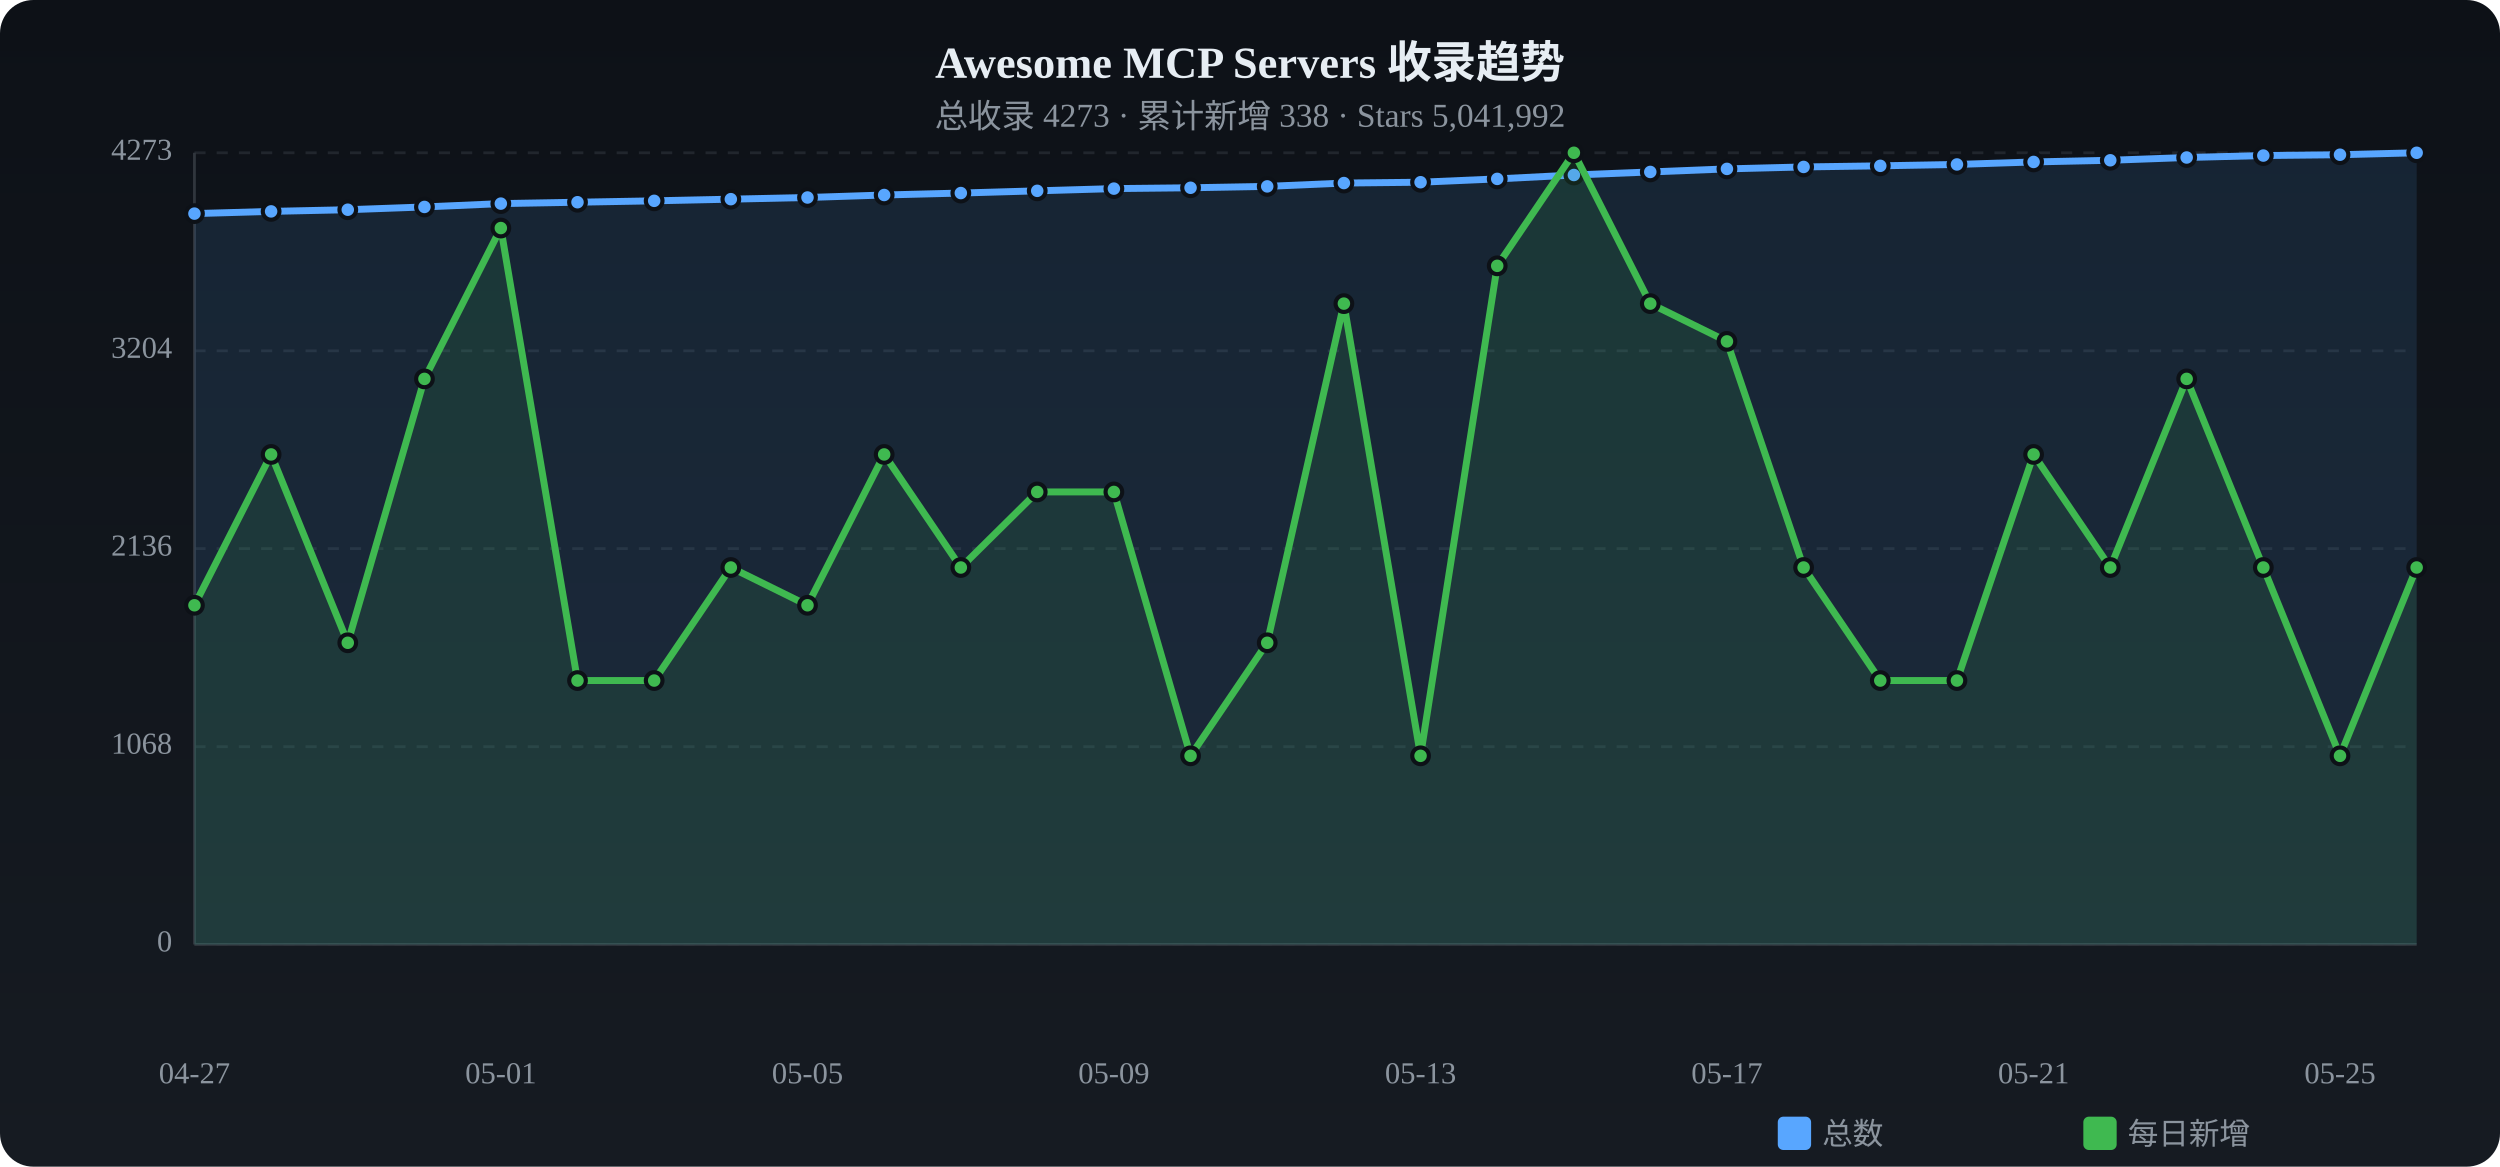
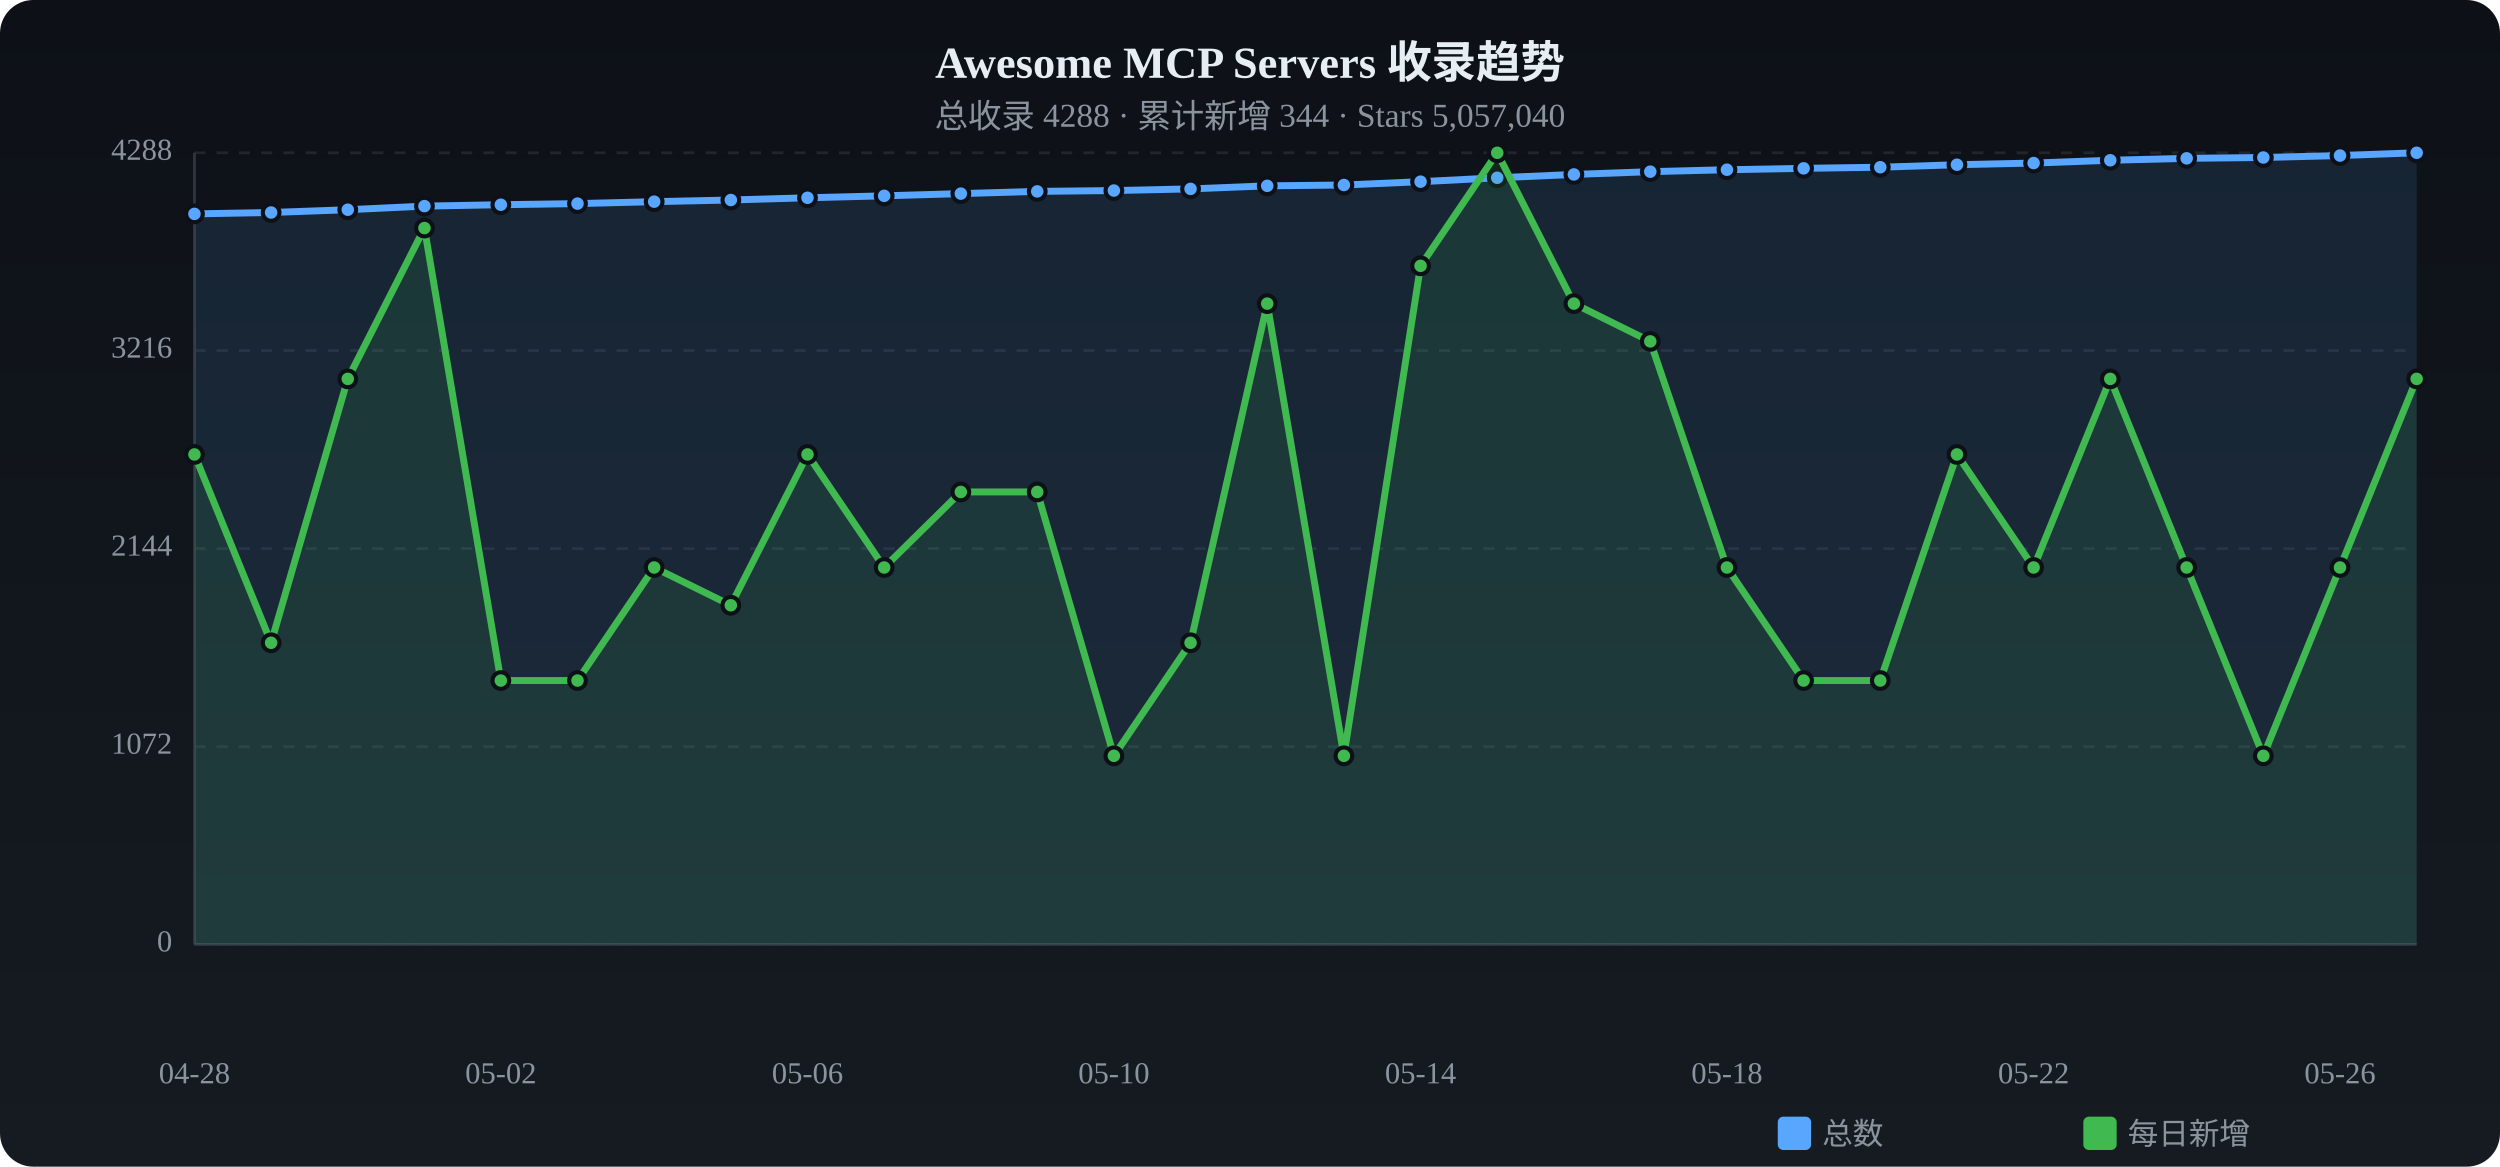
<svg xmlns="http://www.w3.org/2000/svg" viewBox="0 0 900 420" width="900" height="420">
  <defs>
    <linearGradient id="tbg" x1="0%" y1="0%" x2="0%" y2="100%">
      <stop offset="0%" stop-color="#0d1117" />
      <stop offset="100%" stop-color="#161b22" />
    </linearGradient>
  </defs>
  <rect width="900" height="420" rx="12" fill="url(#tbg)" />
  <text x="450.0" y="28" text-anchor="middle" fill="#e6edf3" font-size="16" font-weight="bold">Awesome MCP Servers 收录趋势</text>
-   <text x="450.0" y="46" text-anchor="middle" fill="#8b949e" font-size="12">总收录 4273 · 累计新增 338 · Stars 5,041,992</text>
+   <text x="450.0" y="46" text-anchor="middle" fill="#8b949e" font-size="12">总收录 4288 · 累计新增 344 · Stars 5,057,040</text>
  <text x="62" y="340.0" text-anchor="end" fill="#8b949e" font-size="11" dominant-baseline="middle">0</text>
  <line x1="70" y1="340.0" x2="870" y2="340.0" stroke="#21262d" stroke-dasharray="4 4" />
-   <text x="62" y="268.8" text-anchor="end" fill="#8b949e" font-size="11" dominant-baseline="middle">1068</text>
+   <text x="62" y="268.8" text-anchor="end" fill="#8b949e" font-size="11" dominant-baseline="middle">1072</text>
  <line x1="70" y1="268.8" x2="870" y2="268.8" stroke="#21262d" stroke-dasharray="4 4" />
-   <text x="62" y="197.5" text-anchor="end" fill="#8b949e" font-size="11" dominant-baseline="middle">2136</text>
+   <text x="62" y="197.5" text-anchor="end" fill="#8b949e" font-size="11" dominant-baseline="middle">2144</text>
  <line x1="70" y1="197.5" x2="870" y2="197.5" stroke="#21262d" stroke-dasharray="4 4" />
-   <text x="62" y="126.3" text-anchor="end" fill="#8b949e" font-size="11" dominant-baseline="middle">3204</text>
-   <line x1="70" y1="126.3" x2="870" y2="126.3" stroke="#21262d" stroke-dasharray="4 4" />
-   <text x="62" y="55.0" text-anchor="end" fill="#8b949e" font-size="11" dominant-baseline="middle">4273</text>
+   <text x="62" y="126.2" text-anchor="end" fill="#8b949e" font-size="11" dominant-baseline="middle">3216</text>
+   <line x1="70" y1="126.2" x2="870" y2="126.2" stroke="#21262d" stroke-dasharray="4 4" />
+   <text x="62" y="55.0" text-anchor="end" fill="#8b949e" font-size="11" dominant-baseline="middle">4288</text>
  <line x1="70" y1="55.0" x2="870" y2="55.0" stroke="#21262d" stroke-dasharray="4 4" />
  <line x1="70" y1="55" x2="70" y2="340" stroke="#30363d" />
  <line x1="70" y1="340" x2="870" y2="340" stroke="#30363d" />
-   <path d="M70.0,76.9 L97.6,76.1 L125.2,75.5 L152.8,74.5 L180.3,73.3 L207.9,72.8 L235.5,72.3 L263.1,71.7 L290.7,71.1 L318.3,70.2 L345.9,69.5 L373.4,68.7 L401.0,67.9 L428.6,67.6 L456.2,67.1 L483.8,65.9 L511.4,65.6 L539.0,64.4 L566.6,63.0 L594.1,61.9 L621.7,60.8 L649.3,60.1 L676.9,59.7 L704.5,59.2 L732.1,58.3 L759.7,57.7 L787.2,56.7 L814.8,56.0 L842.4,55.7 L870.0,55.0 L870.0,340 L70.0,340 Z" fill="#58a6ff" opacity="0.12" />
-   <polyline points="70.0,76.9 97.6,76.1 125.2,75.5 152.8,74.5 180.3,73.3 207.9,72.8 235.5,72.3 263.1,71.7 290.7,71.1 318.3,70.2 345.9,69.5 373.4,68.7 401.0,67.9 428.6,67.6 456.2,67.1 483.8,65.9 511.4,65.6 539.0,64.4 566.6,63.0 594.1,61.9 621.7,60.8 649.3,60.1 676.9,59.7 704.5,59.2 732.1,58.3 759.7,57.7 787.2,56.7 814.8,56.0 842.4,55.7 870.0,55.0" fill="none" stroke="#58a6ff" stroke-width="2.5" stroke-linecap="round" stroke-linejoin="round" />
-   <circle cx="70.0" cy="76.9" r="3" fill="#58a6ff" stroke="#0d1117" stroke-width="1.5" />
-   <circle cx="97.6" cy="76.1" r="3" fill="#58a6ff" stroke="#0d1117" stroke-width="1.5" />
+   <path d="M70.0,77.0 L97.6,76.5 L125.2,75.5 L152.8,74.2 L180.3,73.7 L207.9,73.3 L235.5,72.6 L263.1,72.0 L290.7,71.2 L318.3,70.5 L345.9,69.7 L373.4,68.9 L401.0,68.6 L428.6,68.0 L456.2,66.9 L483.8,66.6 L511.4,65.4 L539.0,64.0 L566.6,62.8 L594.1,61.8 L621.7,61.1 L649.3,60.6 L676.9,60.2 L704.5,59.3 L732.1,58.7 L759.7,57.7 L787.2,57.0 L814.8,56.7 L842.4,56.0 L870.0,55.0 L870.0,340 L70.0,340 Z" fill="#58a6ff" opacity="0.12" />
+   <polyline points="70.0,77.0 97.6,76.5 125.2,75.5 152.8,74.2 180.3,73.7 207.9,73.3 235.5,72.6 263.1,72.0 290.7,71.2 318.3,70.5 345.9,69.7 373.4,68.9 401.0,68.6 428.6,68.0 456.2,66.9 483.8,66.6 511.4,65.4 539.0,64.0 566.6,62.8 594.1,61.8 621.7,61.1 649.3,60.6 676.9,60.2 704.5,59.3 732.1,58.7 759.7,57.7 787.2,57.0 814.8,56.7 842.4,56.0 870.0,55.0" fill="none" stroke="#58a6ff" stroke-width="2.5" stroke-linecap="round" stroke-linejoin="round" />
+   <circle cx="70.0" cy="77.0" r="3" fill="#58a6ff" stroke="#0d1117" stroke-width="1.5" />
+   <circle cx="97.6" cy="76.5" r="3" fill="#58a6ff" stroke="#0d1117" stroke-width="1.5" />
  <circle cx="125.2" cy="75.5" r="3" fill="#58a6ff" stroke="#0d1117" stroke-width="1.5" />
-   <circle cx="152.8" cy="74.5" r="3" fill="#58a6ff" stroke="#0d1117" stroke-width="1.5" />
-   <circle cx="180.3" cy="73.3" r="3" fill="#58a6ff" stroke="#0d1117" stroke-width="1.5" />
-   <circle cx="207.9" cy="72.8" r="3" fill="#58a6ff" stroke="#0d1117" stroke-width="1.5" />
-   <circle cx="235.5" cy="72.3" r="3" fill="#58a6ff" stroke="#0d1117" stroke-width="1.5" />
-   <circle cx="263.1" cy="71.7" r="3" fill="#58a6ff" stroke="#0d1117" stroke-width="1.5" />
-   <circle cx="290.7" cy="71.1" r="3" fill="#58a6ff" stroke="#0d1117" stroke-width="1.5" />
-   <circle cx="318.3" cy="70.2" r="3" fill="#58a6ff" stroke="#0d1117" stroke-width="1.5" />
-   <circle cx="345.9" cy="69.5" r="3" fill="#58a6ff" stroke="#0d1117" stroke-width="1.5" />
-   <circle cx="373.4" cy="68.7" r="3" fill="#58a6ff" stroke="#0d1117" stroke-width="1.5" />
-   <circle cx="401.0" cy="67.9" r="3" fill="#58a6ff" stroke="#0d1117" stroke-width="1.5" />
-   <circle cx="428.6" cy="67.6" r="3" fill="#58a6ff" stroke="#0d1117" stroke-width="1.5" />
-   <circle cx="456.2" cy="67.1" r="3" fill="#58a6ff" stroke="#0d1117" stroke-width="1.5" />
-   <circle cx="483.8" cy="65.9" r="3" fill="#58a6ff" stroke="#0d1117" stroke-width="1.5" />
-   <circle cx="511.4" cy="65.6" r="3" fill="#58a6ff" stroke="#0d1117" stroke-width="1.5" />
-   <circle cx="539.0" cy="64.4" r="3" fill="#58a6ff" stroke="#0d1117" stroke-width="1.5" />
-   <circle cx="566.6" cy="63.0" r="3" fill="#58a6ff" stroke="#0d1117" stroke-width="1.5" />
-   <circle cx="594.1" cy="61.9" r="3" fill="#58a6ff" stroke="#0d1117" stroke-width="1.5" />
-   <circle cx="621.7" cy="60.8" r="3" fill="#58a6ff" stroke="#0d1117" stroke-width="1.5" />
-   <circle cx="649.3" cy="60.1" r="3" fill="#58a6ff" stroke="#0d1117" stroke-width="1.5" />
-   <circle cx="676.9" cy="59.7" r="3" fill="#58a6ff" stroke="#0d1117" stroke-width="1.5" />
-   <circle cx="704.5" cy="59.2" r="3" fill="#58a6ff" stroke="#0d1117" stroke-width="1.5" />
-   <circle cx="732.1" cy="58.3" r="3" fill="#58a6ff" stroke="#0d1117" stroke-width="1.5" />
+   <circle cx="152.8" cy="74.2" r="3" fill="#58a6ff" stroke="#0d1117" stroke-width="1.5" />
+   <circle cx="180.3" cy="73.7" r="3" fill="#58a6ff" stroke="#0d1117" stroke-width="1.5" />
+   <circle cx="207.9" cy="73.3" r="3" fill="#58a6ff" stroke="#0d1117" stroke-width="1.5" />
+   <circle cx="235.5" cy="72.6" r="3" fill="#58a6ff" stroke="#0d1117" stroke-width="1.5" />
+   <circle cx="263.1" cy="72.0" r="3" fill="#58a6ff" stroke="#0d1117" stroke-width="1.5" />
+   <circle cx="290.7" cy="71.2" r="3" fill="#58a6ff" stroke="#0d1117" stroke-width="1.5" />
+   <circle cx="318.3" cy="70.5" r="3" fill="#58a6ff" stroke="#0d1117" stroke-width="1.5" />
+   <circle cx="345.9" cy="69.7" r="3" fill="#58a6ff" stroke="#0d1117" stroke-width="1.5" />
+   <circle cx="373.4" cy="68.9" r="3" fill="#58a6ff" stroke="#0d1117" stroke-width="1.5" />
+   <circle cx="401.0" cy="68.6" r="3" fill="#58a6ff" stroke="#0d1117" stroke-width="1.5" />
+   <circle cx="428.6" cy="68.0" r="3" fill="#58a6ff" stroke="#0d1117" stroke-width="1.5" />
+   <circle cx="456.2" cy="66.9" r="3" fill="#58a6ff" stroke="#0d1117" stroke-width="1.5" />
+   <circle cx="483.8" cy="66.6" r="3" fill="#58a6ff" stroke="#0d1117" stroke-width="1.5" />
+   <circle cx="511.4" cy="65.4" r="3" fill="#58a6ff" stroke="#0d1117" stroke-width="1.5" />
+   <circle cx="539.0" cy="64.0" r="3" fill="#58a6ff" stroke="#0d1117" stroke-width="1.5" />
+   <circle cx="566.6" cy="62.8" r="3" fill="#58a6ff" stroke="#0d1117" stroke-width="1.5" />
+   <circle cx="594.1" cy="61.8" r="3" fill="#58a6ff" stroke="#0d1117" stroke-width="1.5" />
+   <circle cx="621.7" cy="61.1" r="3" fill="#58a6ff" stroke="#0d1117" stroke-width="1.5" />
+   <circle cx="649.3" cy="60.6" r="3" fill="#58a6ff" stroke="#0d1117" stroke-width="1.5" />
+   <circle cx="676.9" cy="60.2" r="3" fill="#58a6ff" stroke="#0d1117" stroke-width="1.5" />
+   <circle cx="704.5" cy="59.3" r="3" fill="#58a6ff" stroke="#0d1117" stroke-width="1.5" />
+   <circle cx="732.1" cy="58.7" r="3" fill="#58a6ff" stroke="#0d1117" stroke-width="1.5" />
  <circle cx="759.7" cy="57.7" r="3" fill="#58a6ff" stroke="#0d1117" stroke-width="1.5" />
-   <circle cx="787.2" cy="56.7" r="3" fill="#58a6ff" stroke="#0d1117" stroke-width="1.5" />
-   <circle cx="814.8" cy="56.0" r="3" fill="#58a6ff" stroke="#0d1117" stroke-width="1.5" />
-   <circle cx="842.4" cy="55.7" r="3" fill="#58a6ff" stroke="#0d1117" stroke-width="1.5" />
+   <circle cx="787.2" cy="57.0" r="3" fill="#58a6ff" stroke="#0d1117" stroke-width="1.5" />
+   <circle cx="814.8" cy="56.7" r="3" fill="#58a6ff" stroke="#0d1117" stroke-width="1.5" />
+   <circle cx="842.4" cy="56.0" r="3" fill="#58a6ff" stroke="#0d1117" stroke-width="1.5" />
  <circle cx="870.0" cy="55.0" r="3" fill="#58a6ff" stroke="#0d1117" stroke-width="1.5" />
-   <path d="M70.0,217.9 L97.6,163.6 L125.2,231.4 L152.8,136.4 L180.3,82.1 L207.9,245.0 L235.5,245.0 L263.1,204.3 L290.7,217.9 L318.3,163.6 L345.9,204.3 L373.4,177.1 L401.0,177.1 L428.6,272.1 L456.2,231.4 L483.8,109.3 L511.4,272.1 L539.0,95.7 L566.6,55.0 L594.1,109.3 L621.7,122.9 L649.3,204.3 L676.9,245.0 L704.5,245.0 L732.1,163.6 L759.7,204.3 L787.2,136.4 L814.8,204.3 L842.4,272.1 L870.0,204.3 L870.0,340 L70.0,340 Z" fill="#3fb950" opacity="0.12" />
-   <polyline points="70.0,217.9 97.6,163.6 125.2,231.4 152.8,136.4 180.3,82.1 207.9,245.0 235.5,245.0 263.1,204.3 290.7,217.9 318.3,163.6 345.9,204.3 373.4,177.1 401.0,177.1 428.6,272.1 456.2,231.4 483.8,109.3 511.4,272.1 539.0,95.7 566.6,55.0 594.1,109.3 621.7,122.9 649.3,204.3 676.9,245.0 704.5,245.0 732.1,163.6 759.7,204.3 787.2,136.4 814.8,204.3 842.4,272.1 870.0,204.3" fill="none" stroke="#3fb950" stroke-width="2.5" stroke-linecap="round" stroke-linejoin="round" />
-   <circle cx="70.0" cy="217.9" r="3" fill="#3fb950" stroke="#0d1117" stroke-width="1.5" />
-   <circle cx="97.6" cy="163.6" r="3" fill="#3fb950" stroke="#0d1117" stroke-width="1.5" />
-   <circle cx="125.2" cy="231.4" r="3" fill="#3fb950" stroke="#0d1117" stroke-width="1.5" />
-   <circle cx="152.8" cy="136.4" r="3" fill="#3fb950" stroke="#0d1117" stroke-width="1.5" />
-   <circle cx="180.3" cy="82.1" r="3" fill="#3fb950" stroke="#0d1117" stroke-width="1.5" />
+   <path d="M70.0,163.6 L97.6,231.4 L125.2,136.4 L152.8,82.1 L180.3,245.0 L207.9,245.0 L235.5,204.3 L263.1,217.9 L290.7,163.6 L318.3,204.3 L345.9,177.1 L373.4,177.1 L401.0,272.1 L428.6,231.4 L456.2,109.3 L483.8,272.1 L511.4,95.7 L539.0,55.0 L566.6,109.3 L594.1,122.9 L621.7,204.3 L649.3,245.0 L676.9,245.0 L704.5,163.6 L732.1,204.3 L759.7,136.4 L787.2,204.3 L814.8,272.1 L842.4,204.3 L870.0,136.4 L870.0,340 L70.0,340 Z" fill="#3fb950" opacity="0.12" />
+   <polyline points="70.0,163.6 97.6,231.4 125.2,136.4 152.8,82.1 180.3,245.0 207.9,245.0 235.5,204.3 263.1,217.9 290.7,163.6 318.3,204.3 345.9,177.1 373.4,177.1 401.0,272.1 428.6,231.4 456.2,109.3 483.8,272.1 511.4,95.7 539.0,55.0 566.6,109.3 594.1,122.9 621.7,204.3 649.3,245.0 676.9,245.0 704.5,163.6 732.1,204.3 759.7,136.4 787.2,204.3 814.8,272.1 842.4,204.3 870.0,136.4" fill="none" stroke="#3fb950" stroke-width="2.5" stroke-linecap="round" stroke-linejoin="round" />
+   <circle cx="70.0" cy="163.6" r="3" fill="#3fb950" stroke="#0d1117" stroke-width="1.5" />
+   <circle cx="97.6" cy="231.4" r="3" fill="#3fb950" stroke="#0d1117" stroke-width="1.5" />
+   <circle cx="125.2" cy="136.4" r="3" fill="#3fb950" stroke="#0d1117" stroke-width="1.5" />
+   <circle cx="152.8" cy="82.1" r="3" fill="#3fb950" stroke="#0d1117" stroke-width="1.5" />
+   <circle cx="180.3" cy="245.0" r="3" fill="#3fb950" stroke="#0d1117" stroke-width="1.5" />
  <circle cx="207.9" cy="245.0" r="3" fill="#3fb950" stroke="#0d1117" stroke-width="1.5" />
-   <circle cx="235.5" cy="245.0" r="3" fill="#3fb950" stroke="#0d1117" stroke-width="1.5" />
-   <circle cx="263.1" cy="204.3" r="3" fill="#3fb950" stroke="#0d1117" stroke-width="1.5" />
-   <circle cx="290.7" cy="217.9" r="3" fill="#3fb950" stroke="#0d1117" stroke-width="1.5" />
-   <circle cx="318.3" cy="163.6" r="3" fill="#3fb950" stroke="#0d1117" stroke-width="1.5" />
-   <circle cx="345.9" cy="204.3" r="3" fill="#3fb950" stroke="#0d1117" stroke-width="1.5" />
+   <circle cx="235.5" cy="204.3" r="3" fill="#3fb950" stroke="#0d1117" stroke-width="1.5" />
+   <circle cx="263.1" cy="217.9" r="3" fill="#3fb950" stroke="#0d1117" stroke-width="1.5" />
+   <circle cx="290.7" cy="163.6" r="3" fill="#3fb950" stroke="#0d1117" stroke-width="1.5" />
+   <circle cx="318.3" cy="204.3" r="3" fill="#3fb950" stroke="#0d1117" stroke-width="1.5" />
+   <circle cx="345.9" cy="177.1" r="3" fill="#3fb950" stroke="#0d1117" stroke-width="1.5" />
  <circle cx="373.4" cy="177.1" r="3" fill="#3fb950" stroke="#0d1117" stroke-width="1.5" />
-   <circle cx="401.0" cy="177.1" r="3" fill="#3fb950" stroke="#0d1117" stroke-width="1.5" />
-   <circle cx="428.6" cy="272.1" r="3" fill="#3fb950" stroke="#0d1117" stroke-width="1.5" />
-   <circle cx="456.2" cy="231.4" r="3" fill="#3fb950" stroke="#0d1117" stroke-width="1.5" />
-   <circle cx="483.8" cy="109.3" r="3" fill="#3fb950" stroke="#0d1117" stroke-width="1.5" />
-   <circle cx="511.4" cy="272.1" r="3" fill="#3fb950" stroke="#0d1117" stroke-width="1.5" />
-   <circle cx="539.0" cy="95.7" r="3" fill="#3fb950" stroke="#0d1117" stroke-width="1.5" />
-   <circle cx="566.6" cy="55.0" r="3" fill="#3fb950" stroke="#0d1117" stroke-width="1.5" />
-   <circle cx="594.1" cy="109.3" r="3" fill="#3fb950" stroke="#0d1117" stroke-width="1.5" />
-   <circle cx="621.7" cy="122.9" r="3" fill="#3fb950" stroke="#0d1117" stroke-width="1.5" />
-   <circle cx="649.3" cy="204.3" r="3" fill="#3fb950" stroke="#0d1117" stroke-width="1.5" />
+   <circle cx="401.0" cy="272.1" r="3" fill="#3fb950" stroke="#0d1117" stroke-width="1.5" />
+   <circle cx="428.6" cy="231.4" r="3" fill="#3fb950" stroke="#0d1117" stroke-width="1.5" />
+   <circle cx="456.2" cy="109.3" r="3" fill="#3fb950" stroke="#0d1117" stroke-width="1.5" />
+   <circle cx="483.8" cy="272.1" r="3" fill="#3fb950" stroke="#0d1117" stroke-width="1.5" />
+   <circle cx="511.4" cy="95.7" r="3" fill="#3fb950" stroke="#0d1117" stroke-width="1.5" />
+   <circle cx="539.0" cy="55.0" r="3" fill="#3fb950" stroke="#0d1117" stroke-width="1.5" />
+   <circle cx="566.6" cy="109.3" r="3" fill="#3fb950" stroke="#0d1117" stroke-width="1.5" />
+   <circle cx="594.1" cy="122.9" r="3" fill="#3fb950" stroke="#0d1117" stroke-width="1.5" />
+   <circle cx="621.7" cy="204.3" r="3" fill="#3fb950" stroke="#0d1117" stroke-width="1.5" />
+   <circle cx="649.3" cy="245.0" r="3" fill="#3fb950" stroke="#0d1117" stroke-width="1.5" />
  <circle cx="676.9" cy="245.0" r="3" fill="#3fb950" stroke="#0d1117" stroke-width="1.5" />
-   <circle cx="704.5" cy="245.0" r="3" fill="#3fb950" stroke="#0d1117" stroke-width="1.5" />
-   <circle cx="732.1" cy="163.6" r="3" fill="#3fb950" stroke="#0d1117" stroke-width="1.5" />
-   <circle cx="759.7" cy="204.3" r="3" fill="#3fb950" stroke="#0d1117" stroke-width="1.5" />
-   <circle cx="787.2" cy="136.4" r="3" fill="#3fb950" stroke="#0d1117" stroke-width="1.5" />
-   <circle cx="814.8" cy="204.3" r="3" fill="#3fb950" stroke="#0d1117" stroke-width="1.5" />
-   <circle cx="842.4" cy="272.1" r="3" fill="#3fb950" stroke="#0d1117" stroke-width="1.5" />
-   <circle cx="870.0" cy="204.3" r="3" fill="#3fb950" stroke="#0d1117" stroke-width="1.5" />
-   <text x="70.0" y="390" text-anchor="middle" fill="#8b949e" font-size="11">04-27</text>
-   <text x="180.3" y="390" text-anchor="middle" fill="#8b949e" font-size="11">05-01</text>
-   <text x="290.7" y="390" text-anchor="middle" fill="#8b949e" font-size="11">05-05</text>
-   <text x="401.0" y="390" text-anchor="middle" fill="#8b949e" font-size="11">05-09</text>
-   <text x="511.4" y="390" text-anchor="middle" fill="#8b949e" font-size="11">05-13</text>
-   <text x="621.7" y="390" text-anchor="middle" fill="#8b949e" font-size="11">05-17</text>
-   <text x="732.1" y="390" text-anchor="middle" fill="#8b949e" font-size="11">05-21</text>
-   <text x="842.4" y="390" text-anchor="middle" fill="#8b949e" font-size="11">05-25</text>
+   <circle cx="704.5" cy="163.6" r="3" fill="#3fb950" stroke="#0d1117" stroke-width="1.5" />
+   <circle cx="732.1" cy="204.3" r="3" fill="#3fb950" stroke="#0d1117" stroke-width="1.5" />
+   <circle cx="759.7" cy="136.4" r="3" fill="#3fb950" stroke="#0d1117" stroke-width="1.5" />
+   <circle cx="787.2" cy="204.3" r="3" fill="#3fb950" stroke="#0d1117" stroke-width="1.5" />
+   <circle cx="814.8" cy="272.1" r="3" fill="#3fb950" stroke="#0d1117" stroke-width="1.5" />
+   <circle cx="842.4" cy="204.3" r="3" fill="#3fb950" stroke="#0d1117" stroke-width="1.5" />
+   <circle cx="870.0" cy="136.4" r="3" fill="#3fb950" stroke="#0d1117" stroke-width="1.5" />
+   <text x="70.0" y="390" text-anchor="middle" fill="#8b949e" font-size="11">04-28</text>
+   <text x="180.3" y="390" text-anchor="middle" fill="#8b949e" font-size="11">05-02</text>
+   <text x="290.7" y="390" text-anchor="middle" fill="#8b949e" font-size="11">05-06</text>
+   <text x="401.0" y="390" text-anchor="middle" fill="#8b949e" font-size="11">05-10</text>
+   <text x="511.4" y="390" text-anchor="middle" fill="#8b949e" font-size="11">05-14</text>
+   <text x="621.7" y="390" text-anchor="middle" fill="#8b949e" font-size="11">05-18</text>
+   <text x="732.1" y="390" text-anchor="middle" fill="#8b949e" font-size="11">05-22</text>
+   <text x="842.4" y="390" text-anchor="middle" fill="#8b949e" font-size="11">05-26</text>
  <rect x="640" y="402" width="12" height="12" rx="2" fill="#58a6ff" />
  <text x="656" y="412" fill="#8b949e" font-size="11">总数</text>
  <rect x="750" y="402" width="12" height="12" rx="2" fill="#3fb950" />
  <text x="766" y="412" fill="#8b949e" font-size="11">每日新增</text>
</svg>
